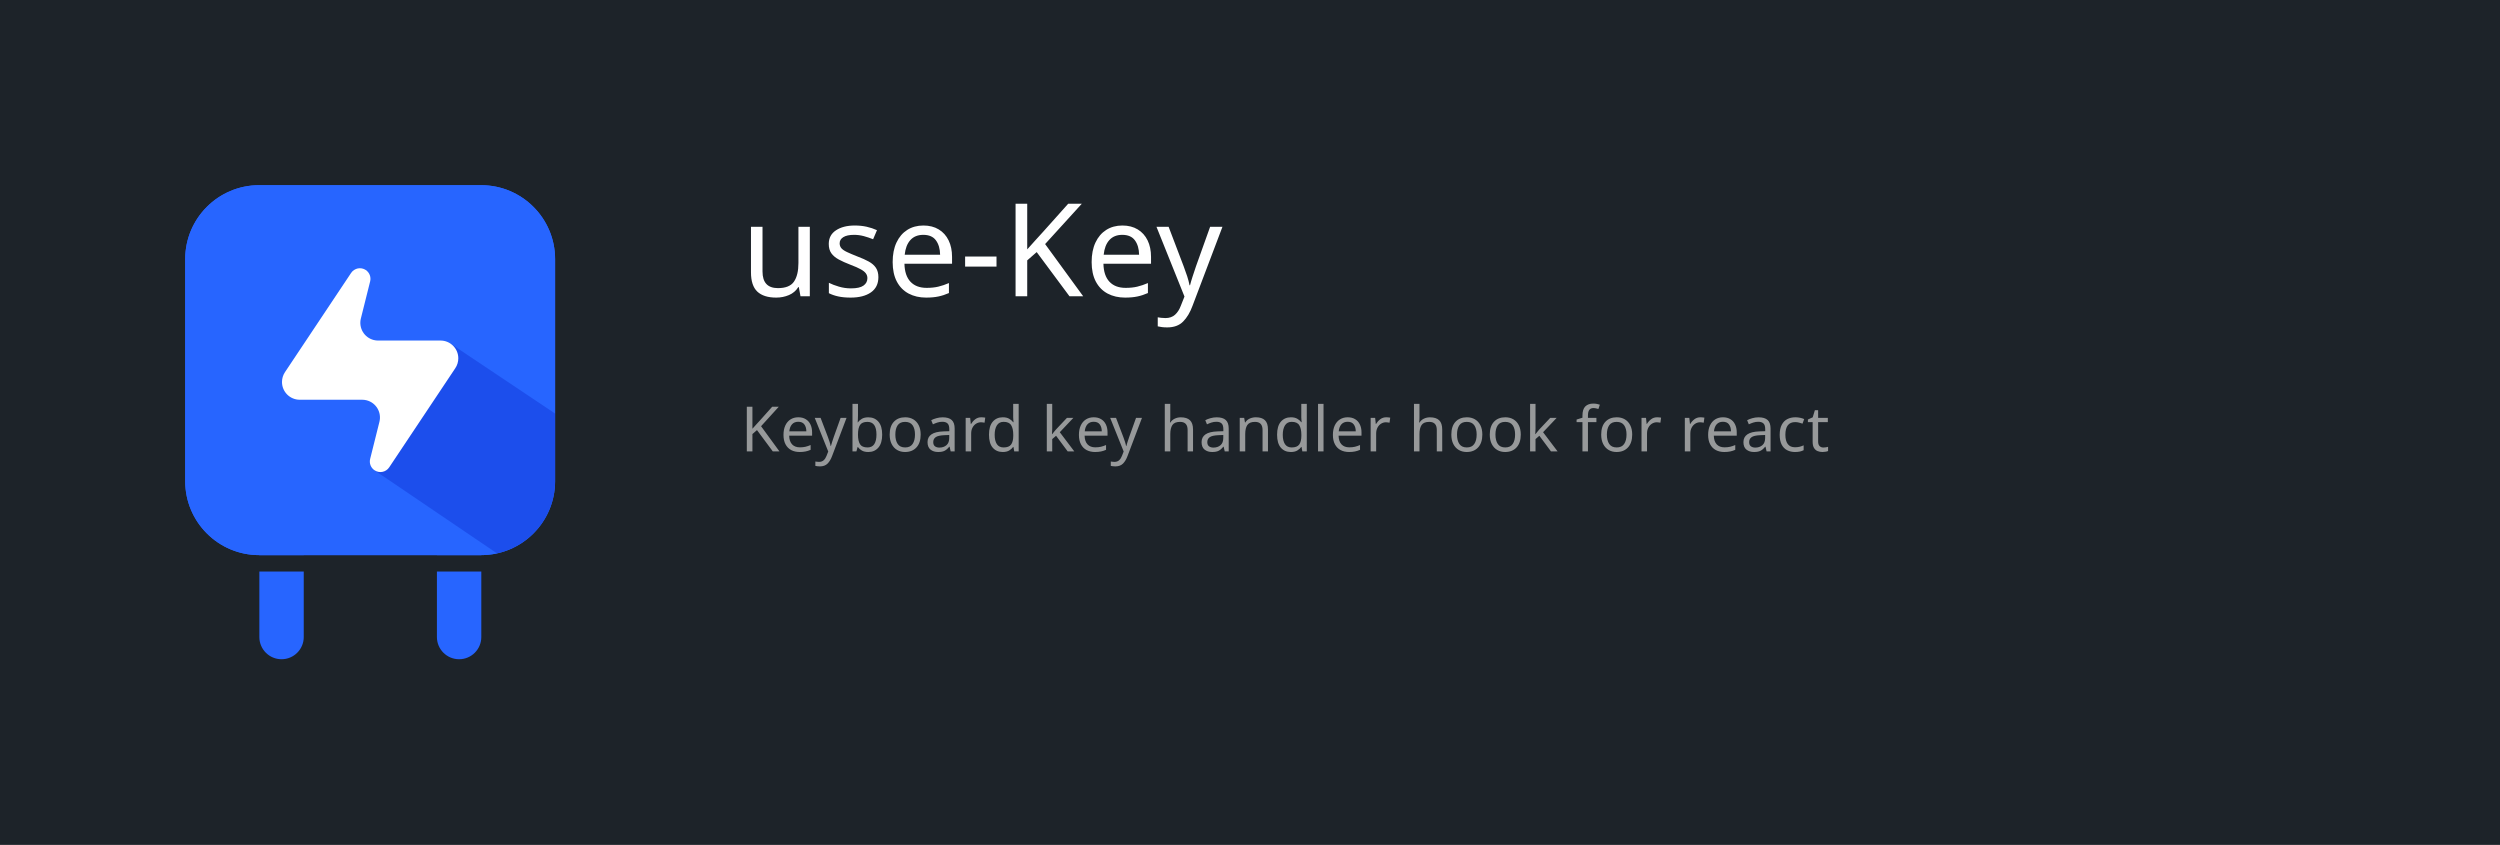
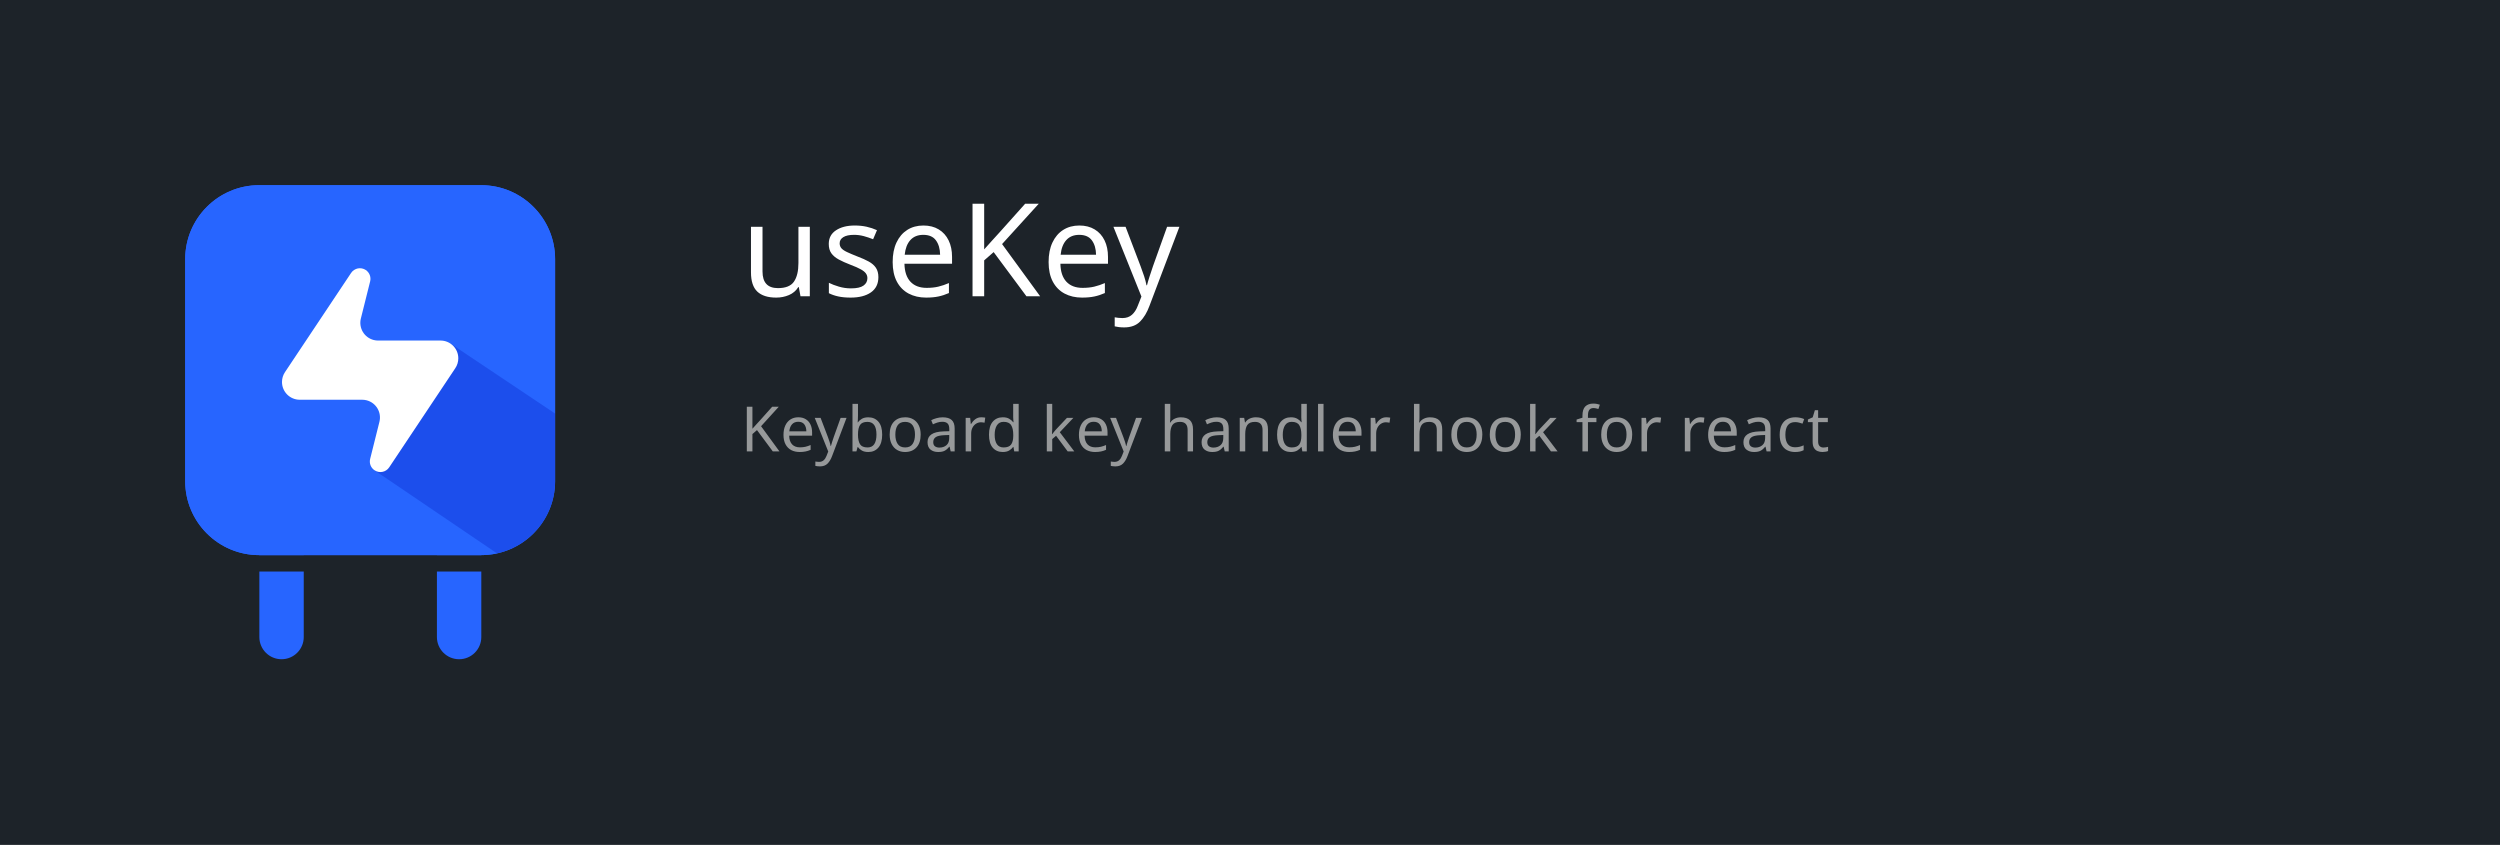
<svg xmlns="http://www.w3.org/2000/svg" xmlns:xlink="http://www.w3.org/1999/xlink" width="1080px" height="365px" viewBox="0 0 1080 365" version="1.1">
  <defs>
    <path d="M31.962,0 L127.846,0 C145.498,0 159.808,14.31 159.808,31.962 L159.808,127.846 C159.808,145.498 145.498,159.808 127.846,159.808 L31.962,159.808 C14.31,159.808 0,145.498 0,127.846 L0,31.962 C0,14.31 14.31,0 31.962,0 Z" id="path-1" />
  </defs>
  <g id="Artboard" stroke="none" stroke-width="1" fill="none" fill-rule="evenodd">
    <rect fill="#FFFFFF" x="0" y="0" width="1080" height="365" />
    <rect id="Rectangle" fill="#1D2329" x="0" y="0" width="1080" height="365" />
    <g id="Final-Icon" transform="translate(80, 80)">
      <path d="M127.925,166.91 L127.926,195.202 C127.926,200.497 123.633,204.79 118.337,204.79 C113.042,204.79 108.749,200.497 108.749,195.202 L108.749,166.91 L127.925,166.91 Z M118.337,127.846 C123.633,127.846 127.926,132.139 127.926,137.434 L127.925,159.807 L108.749,159.807 L108.749,137.434 C108.749,132.139 113.042,127.846 118.337,127.846 Z" id="Shape" fill="#2765FF" fill-rule="nonzero" />
      <path d="M51.218,166.91 L51.218,195.202 C51.218,200.497 46.925,204.79 41.63,204.79 C36.334,204.79 32.041,200.497 32.041,195.202 L32.041,166.91 L51.218,166.91 Z M41.63,127.846 C46.925,127.846 51.218,132.139 51.218,137.434 L51.218,159.807 L32.041,159.807 L32.041,137.434 C32.041,132.139 36.334,127.846 41.63,127.846 Z" id="Shape" fill="#2765FF" fill-rule="nonzero" />
      <path d="M31.962,0 L127.846,0 C145.498,0 159.808,14.31 159.808,31.962 L159.808,127.846 C159.808,145.498 145.498,159.808 127.846,159.808 L31.962,159.808 C14.31,159.808 0,145.498 0,127.846 L0,31.962 C0,14.31 14.31,0 31.962,0 Z" id="Rectangle" fill="#2765FF" fill-rule="nonzero" />
      <g id="Shadow-Mask">
        <g id="Mask" fill="#2765FF" fill-rule="nonzero">
          <path d="M31.962,0 L127.846,0 C145.498,0 159.808,14.31 159.808,31.962 L159.808,127.846 C159.808,145.498 145.498,159.808 127.846,159.808 L31.962,159.808 C14.31,159.808 0,145.498 0,127.846 L0,31.962 C0,14.31 14.31,0 31.962,0 Z" id="path-1" />
        </g>
        <g id="Rectangle-Clipped">
          <mask id="mask-2" fill="white">
            <use xlink:href="#path-1" />
          </mask>
          <g id="path-1" />
          <polygon id="Rectangle" fill="#0036BC" fill-rule="nonzero" opacity="0.284" style="mix-blend-mode: multiply;" mask="url(#mask-2)" points="114.529 68.362 194.957 122.166 159.808 176.084 81.679 123.111 115.032 69.19" />
        </g>
      </g>
      <path d="M76.472,92.688 L49.491,92.688 C45.254,92.688 41.82,89.254 41.82,85.018 C41.82,83.503 42.268,82.023 43.108,80.763 L71.676,37.91 C73.075,35.813 75.909,35.246 78.007,36.644 C79.612,37.714 80.372,39.678 79.904,41.55 L75.894,57.588 C74.867,61.698 77.366,65.863 81.476,66.89 C82.084,67.042 82.709,67.119 83.336,67.119 L110.317,67.119 C114.553,67.119 117.988,70.553 117.988,74.79 C117.988,76.304 117.539,77.785 116.699,79.045 L88.131,121.897 C86.733,123.995 83.898,124.562 81.8,123.163 C80.195,122.093 79.436,120.129 79.904,118.258 L83.913,102.22 C84.941,98.11 82.442,93.945 78.332,92.917 C77.724,92.765 77.099,92.688 76.472,92.688 Z" id="Path-14" fill="#FFFFFF" fill-rule="nonzero" />
    </g>
    <text id="title" font-family="Avenir-Medium, Avenir" font-size="56" font-weight="400" letter-spacing="0.56" fill="#FFFFFF">
-       <tspan x="320" y="128">use-Key</tspan>
+       <tspan x="320" y="128">useKey</tspan>
    </text>
    <text id="description" font-family="AvenirNext-Regular, Avenir Next" font-size="27" font-weight="normal" letter-spacing="0.27" fill="#97999A">
      <tspan x="320" y="195"> Keyboard key handler hook for react</tspan>
      <tspan x="320" y="232" />
      <tspan x="320" y="269" />
    </text>
  </g>
</svg>
